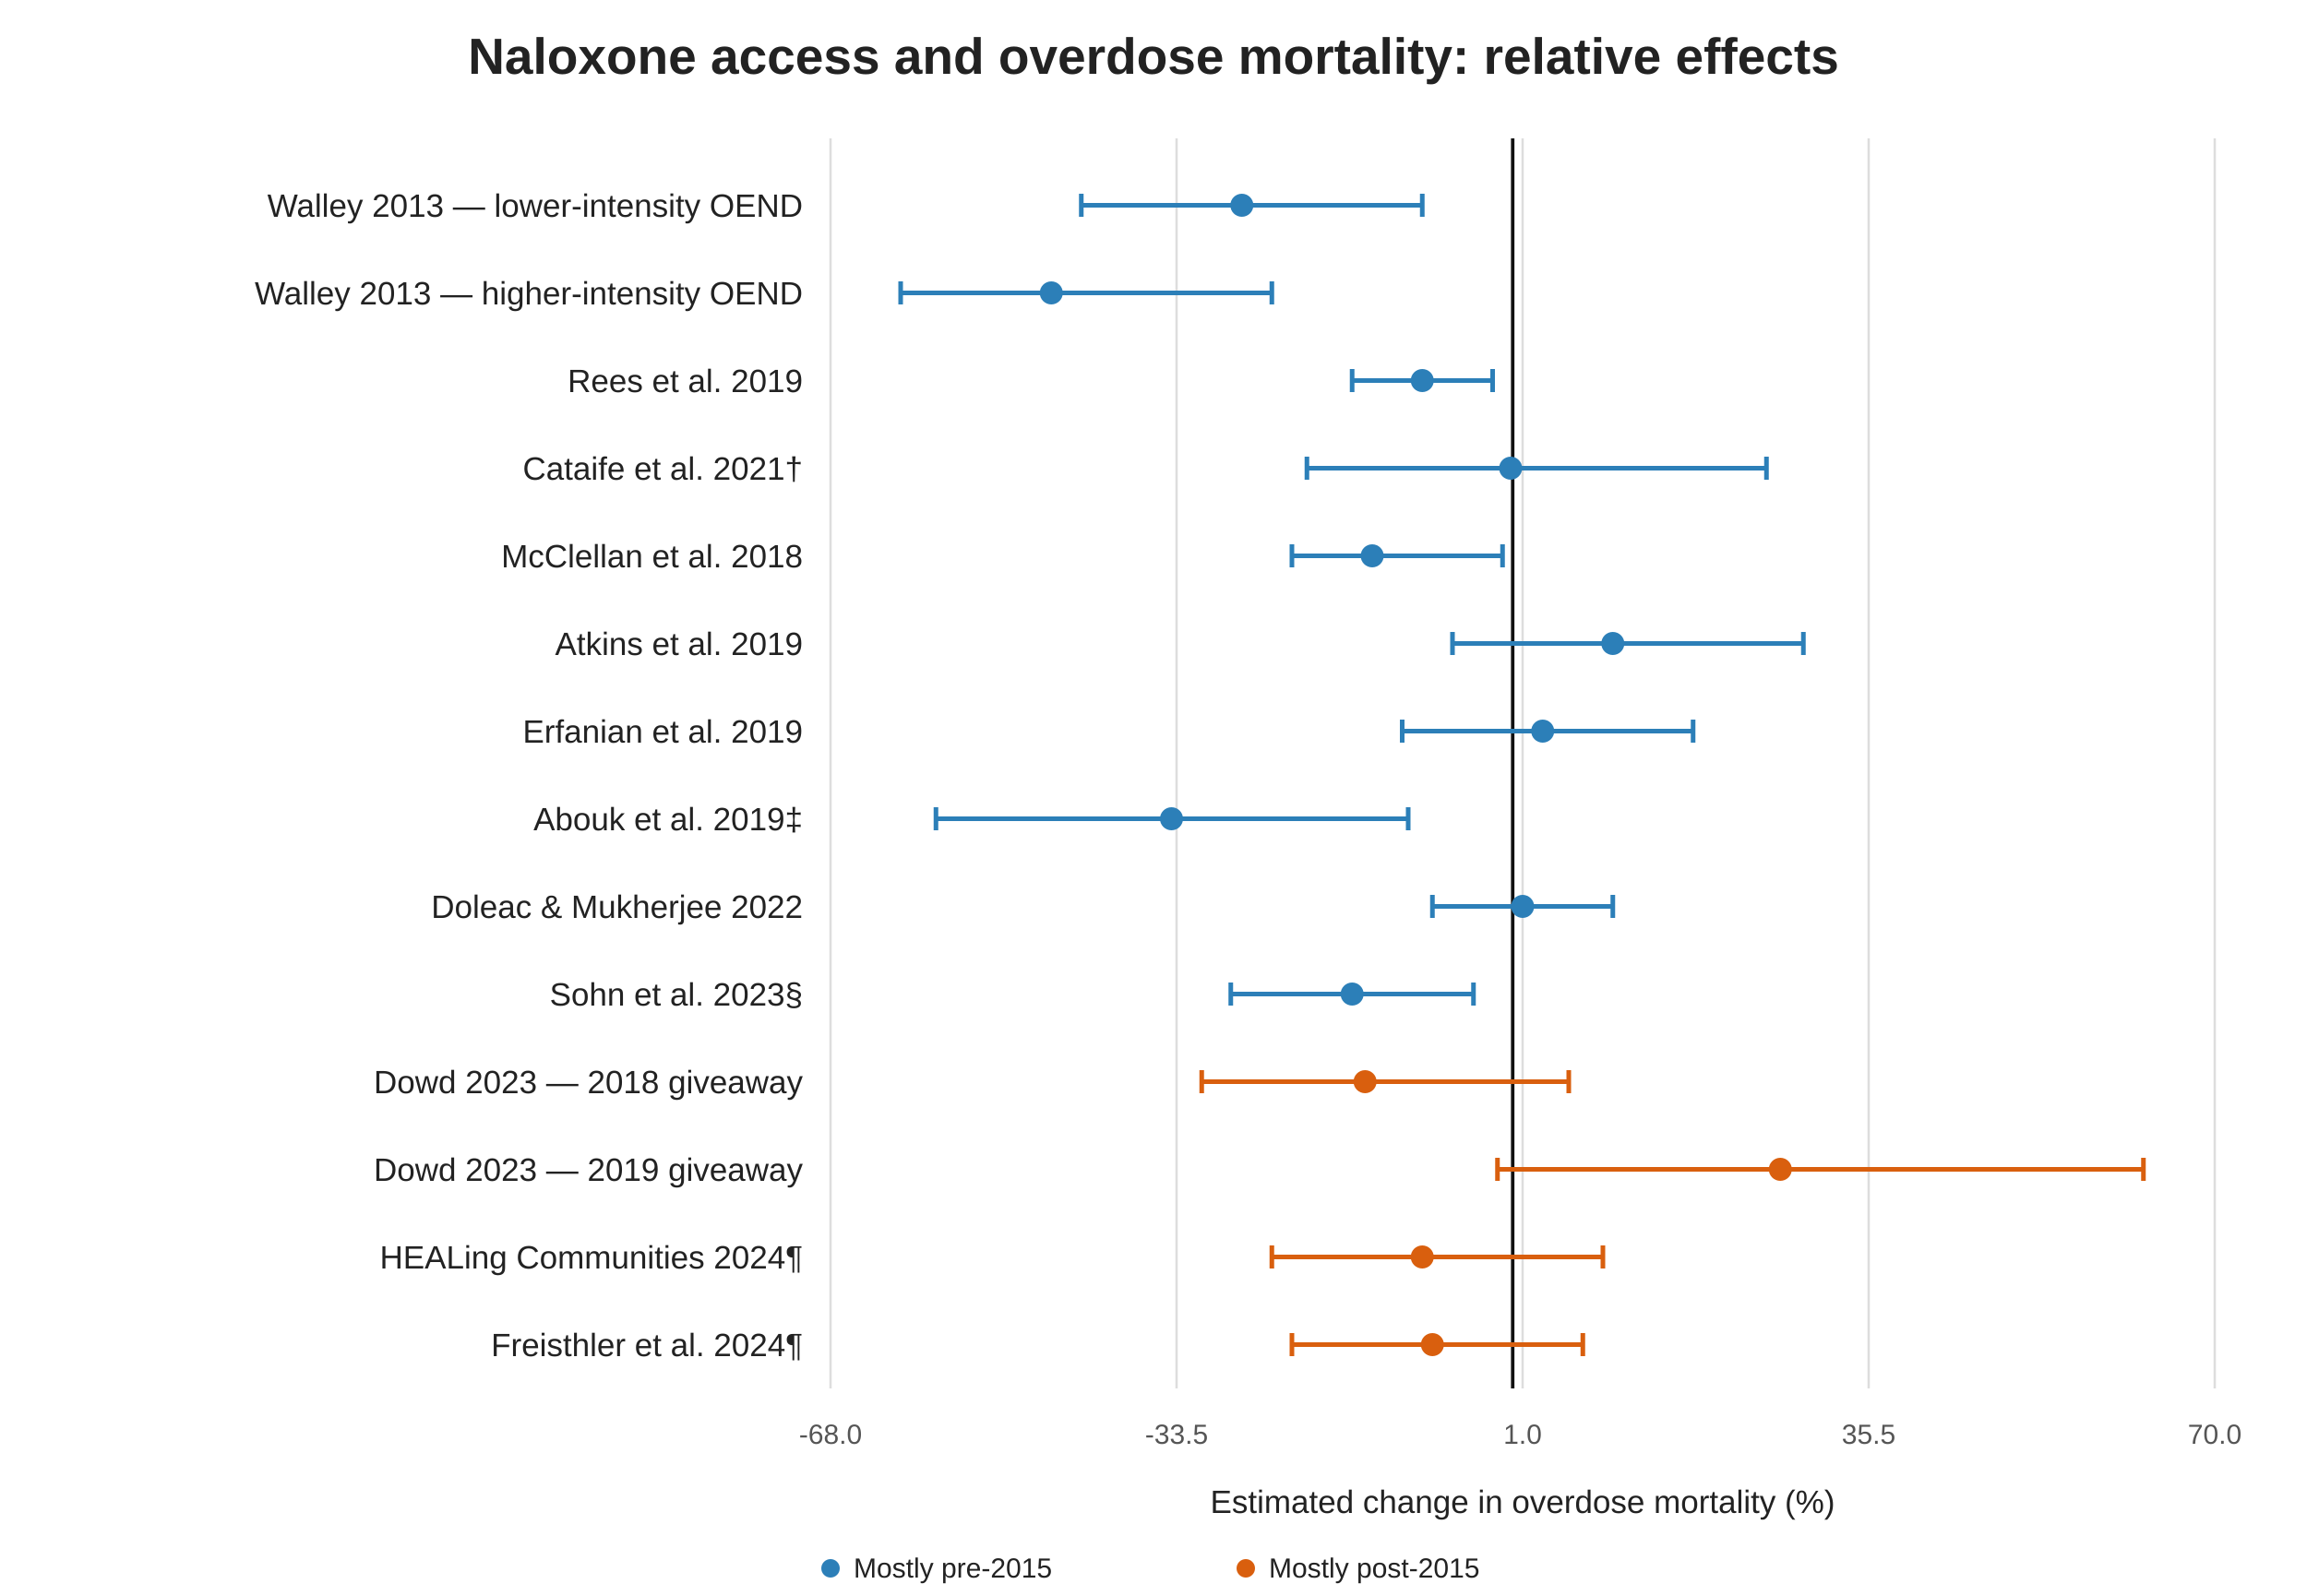
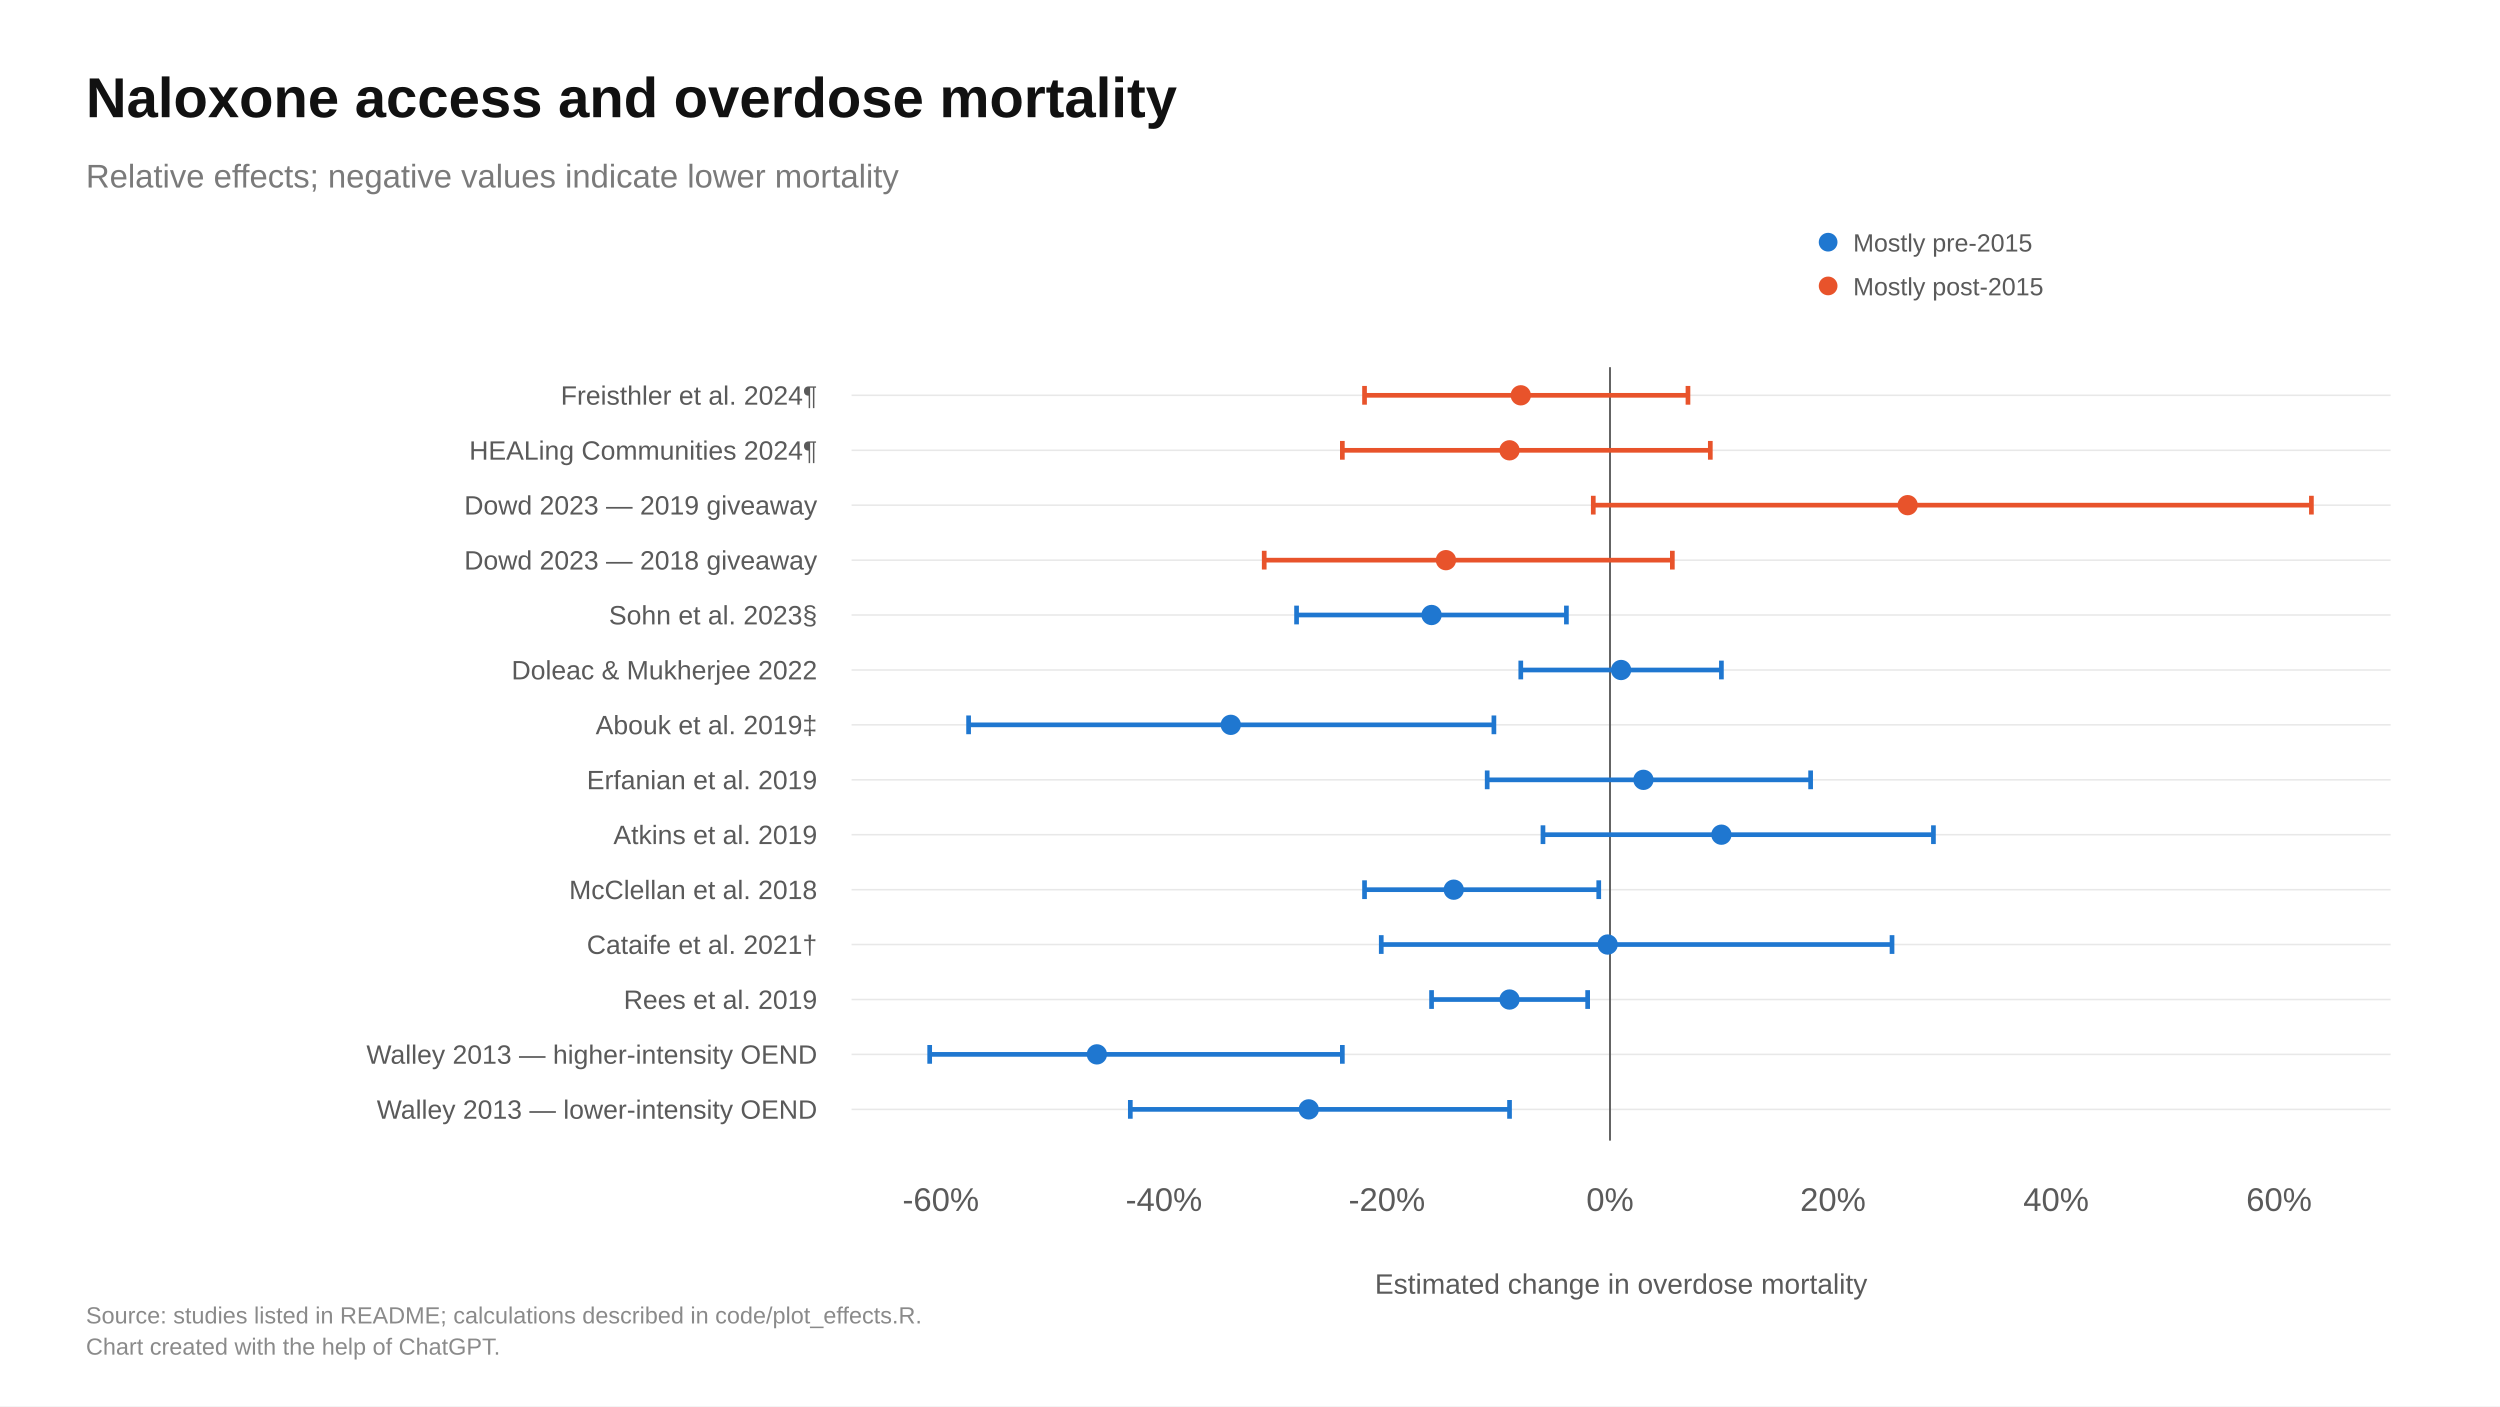
- <svg xmlns="http://www.w3.org/2000/svg" width="1000" height="692" viewBox="0 0 1000 692">
+ <svg xmlns="http://www.w3.org/2000/svg" width="1600" height="900" viewBox="0 0 1600 900">
  <rect width="100%" height="100%" fill="white" />
-   <style>text{font-family:Arial,sans-serif;fill:#222}.title{font-size:22px;font-weight:600}.lab{font-size:14px}.tick{font-size:12px;fill:#555}.legend{font-size:12px}</style>
-   <text x="500.0" y="32" text-anchor="middle" class="title">Naloxone access and overdose mortality: relative effects</text>
-   <line x1="360.0" x2="360.0" y1="60" y2="602" stroke="#ddd" stroke-width="1" />
-   <text x="360.0" y="626" text-anchor="middle" class="tick">-68.0</text>
-   <line x1="510.0" x2="510.0" y1="60" y2="602" stroke="#ddd" stroke-width="1" />
-   <text x="510.0" y="626" text-anchor="middle" class="tick">-33.5</text>
-   <line x1="660.0" x2="660.0" y1="60" y2="602" stroke="#ddd" stroke-width="1" />
-   <text x="660.0" y="626" text-anchor="middle" class="tick">1.0</text>
-   <line x1="810.0" x2="810.0" y1="60" y2="602" stroke="#ddd" stroke-width="1" />
-   <text x="810.0" y="626" text-anchor="middle" class="tick">35.5</text>
-   <line x1="960.0" x2="960.0" y1="60" y2="602" stroke="#ddd" stroke-width="1" />
-   <text x="960.0" y="626" text-anchor="middle" class="tick">70.0</text>
-   <line x1="655.7" x2="655.7" y1="60" y2="602" stroke="#111" stroke-width="1.5" />
-   <text x="348" y="94.0" text-anchor="end" class="lab">Walley 2013 — lower-intensity OEND</text>
-   <line x1="468.7" x2="616.5" y1="89.0" y2="89.0" stroke="#2C7FB8" stroke-width="2" />
-   <line x1="468.7" x2="468.7" y1="84.0" y2="94.0" stroke="#2C7FB8" stroke-width="2" />
-   <line x1="616.5" x2="616.5" y1="84.0" y2="94.0" stroke="#2C7FB8" stroke-width="2" />
-   <circle cx="538.3" cy="89.0" r="5" fill="#2C7FB8" />
-   <text x="348" y="132.0" text-anchor="end" class="lab">Walley 2013 — higher-intensity OEND</text>
-   <line x1="390.4" x2="551.3" y1="127.0" y2="127.0" stroke="#2C7FB8" stroke-width="2" />
-   <line x1="390.4" x2="390.4" y1="122.0" y2="132.0" stroke="#2C7FB8" stroke-width="2" />
-   <line x1="551.3" x2="551.3" y1="122.0" y2="132.0" stroke="#2C7FB8" stroke-width="2" />
-   <circle cx="455.7" cy="127.0" r="5" fill="#2C7FB8" />
-   <text x="348" y="170.0" text-anchor="end" class="lab">Rees et al. 2019</text>
-   <line x1="586.1" x2="647.0" y1="165.0" y2="165.0" stroke="#2C7FB8" stroke-width="2" />
-   <line x1="586.1" x2="586.1" y1="160.0" y2="170.0" stroke="#2C7FB8" stroke-width="2" />
-   <line x1="647.0" x2="647.0" y1="160.0" y2="170.0" stroke="#2C7FB8" stroke-width="2" />
-   <circle cx="616.5" cy="165.0" r="5" fill="#2C7FB8" />
-   <text x="348" y="208.0" text-anchor="end" class="lab">Cataife et al. 2021†</text>
-   <line x1="566.5" x2="765.7" y1="203.0" y2="203.0" stroke="#2C7FB8" stroke-width="2" />
-   <line x1="566.5" x2="566.5" y1="198.0" y2="208.0" stroke="#2C7FB8" stroke-width="2" />
-   <line x1="765.7" x2="765.7" y1="198.0" y2="208.0" stroke="#2C7FB8" stroke-width="2" />
-   <circle cx="654.8" cy="203.0" r="5" fill="#2C7FB8" />
-   <text x="348" y="246.0" text-anchor="end" class="lab">McClellan et al. 2018</text>
-   <line x1="560.0" x2="651.3" y1="241.0" y2="241.0" stroke="#2C7FB8" stroke-width="2" />
-   <line x1="560.0" x2="560.0" y1="236.0" y2="246.0" stroke="#2C7FB8" stroke-width="2" />
-   <line x1="651.3" x2="651.3" y1="236.0" y2="246.0" stroke="#2C7FB8" stroke-width="2" />
-   <circle cx="594.8" cy="241.0" r="5" fill="#2C7FB8" />
-   <text x="348" y="284.0" text-anchor="end" class="lab">Atkins et al. 2019</text>
-   <line x1="629.6" x2="781.7" y1="279.0" y2="279.0" stroke="#2C7FB8" stroke-width="2" />
-   <line x1="629.6" x2="629.6" y1="274.0" y2="284.0" stroke="#2C7FB8" stroke-width="2" />
-   <line x1="781.7" x2="781.7" y1="274.0" y2="284.0" stroke="#2C7FB8" stroke-width="2" />
-   <circle cx="699.1" cy="279.0" r="5" fill="#2C7FB8" />
-   <text x="348" y="322.0" text-anchor="end" class="lab">Erfanian et al. 2019</text>
-   <line x1="607.8" x2="733.9" y1="317.0" y2="317.0" stroke="#2C7FB8" stroke-width="2" />
-   <line x1="607.8" x2="607.8" y1="312.0" y2="322.0" stroke="#2C7FB8" stroke-width="2" />
-   <line x1="733.9" x2="733.9" y1="312.0" y2="322.0" stroke="#2C7FB8" stroke-width="2" />
-   <circle cx="668.7" cy="317.0" r="5" fill="#2C7FB8" />
-   <text x="348" y="360.0" text-anchor="end" class="lab">Abouk et al. 2019‡</text>
-   <line x1="405.7" x2="610.4" y1="355.0" y2="355.0" stroke="#2C7FB8" stroke-width="2" />
-   <line x1="405.7" x2="405.7" y1="350.0" y2="360.0" stroke="#2C7FB8" stroke-width="2" />
-   <line x1="610.4" x2="610.4" y1="350.0" y2="360.0" stroke="#2C7FB8" stroke-width="2" />
-   <circle cx="507.8" cy="355.0" r="5" fill="#2C7FB8" />
-   <text x="348" y="398.0" text-anchor="end" class="lab">Doleac &amp; Mukherjee 2022</text>
-   <line x1="620.9" x2="699.1" y1="393.0" y2="393.0" stroke="#2C7FB8" stroke-width="2" />
-   <line x1="620.9" x2="620.9" y1="388.0" y2="398.0" stroke="#2C7FB8" stroke-width="2" />
-   <line x1="699.1" x2="699.1" y1="388.0" y2="398.0" stroke="#2C7FB8" stroke-width="2" />
-   <circle cx="660.0" cy="393.0" r="5" fill="#2C7FB8" />
-   <text x="348" y="436.0" text-anchor="end" class="lab">Sohn et al. 2023§</text>
-   <line x1="533.5" x2="638.7" y1="431.0" y2="431.0" stroke="#2C7FB8" stroke-width="2" />
-   <line x1="533.5" x2="533.5" y1="426.0" y2="436.0" stroke="#2C7FB8" stroke-width="2" />
-   <line x1="638.7" x2="638.7" y1="426.0" y2="436.0" stroke="#2C7FB8" stroke-width="2" />
-   <circle cx="586.1" cy="431.0" r="5" fill="#2C7FB8" />
-   <text x="348" y="474.0" text-anchor="end" class="lab">Dowd 2023 — 2018 giveaway</text>
-   <line x1="520.9" x2="680.0" y1="469.0" y2="469.0" stroke="#D95F0E" stroke-width="2" />
-   <line x1="520.9" x2="520.9" y1="464.0" y2="474.0" stroke="#D95F0E" stroke-width="2" />
-   <line x1="680.0" x2="680.0" y1="464.0" y2="474.0" stroke="#D95F0E" stroke-width="2" />
-   <circle cx="591.7" cy="469.0" r="5" fill="#D95F0E" />
-   <text x="348" y="512.0" text-anchor="end" class="lab">Dowd 2023 — 2019 giveaway</text>
-   <line x1="649.1" x2="929.1" y1="507.0" y2="507.0" stroke="#D95F0E" stroke-width="2" />
-   <line x1="649.1" x2="649.1" y1="502.0" y2="512.0" stroke="#D95F0E" stroke-width="2" />
-   <line x1="929.1" x2="929.1" y1="502.0" y2="512.0" stroke="#D95F0E" stroke-width="2" />
-   <circle cx="771.7" cy="507.0" r="5" fill="#D95F0E" />
-   <text x="348" y="550.0" text-anchor="end" class="lab">HEALing Communities 2024¶</text>
-   <line x1="551.3" x2="694.8" y1="545.0" y2="545.0" stroke="#D95F0E" stroke-width="2" />
-   <line x1="551.3" x2="551.3" y1="540.0" y2="550.0" stroke="#D95F0E" stroke-width="2" />
-   <line x1="694.8" x2="694.8" y1="540.0" y2="550.0" stroke="#D95F0E" stroke-width="2" />
-   <circle cx="616.5" cy="545.0" r="5" fill="#D95F0E" />
-   <text x="348" y="588.0" text-anchor="end" class="lab">Freisthler et al. 2024¶</text>
-   <line x1="560.0" x2="686.1" y1="583.0" y2="583.0" stroke="#D95F0E" stroke-width="2" />
-   <line x1="560.0" x2="560.0" y1="578.0" y2="588.0" stroke="#D95F0E" stroke-width="2" />
-   <line x1="686.1" x2="686.1" y1="578.0" y2="588.0" stroke="#D95F0E" stroke-width="2" />
-   <circle cx="620.9" cy="583.0" r="5" fill="#D95F0E" />
-   <text x="660.0" y="656" text-anchor="middle" class="lab">Estimated change in overdose mortality (%)</text>
-   <circle cx="360" cy="680" r="4" fill="#2C7FB8" />
-   <text x="370" y="684" class="legend">Mostly pre-2015</text>
-   <circle cx="540" cy="680" r="4" fill="#D95F0E" />
-   <text x="550" y="684" class="legend">Mostly post-2015</text>
+   <text x="55" y="75" font-family="Liberation Sans,Arial,sans-serif" font-size="36" font-weight="700" fill="#111111">Naloxone access and overdose mortality</text>
+   <text x="55" y="120" font-family="Liberation Sans,Arial,sans-serif" font-size="21" fill="#7A7A7A">Relative effects; negative values indicate lower mortality</text>
+   <line x1="545" y1="253.0" x2="1530" y2="253.0" stroke="#E8E8E8" stroke-width="1" />
+   <line x1="545" y1="288.2" x2="1530" y2="288.2" stroke="#E8E8E8" stroke-width="1" />
+   <line x1="545" y1="323.3" x2="1530" y2="323.3" stroke="#E8E8E8" stroke-width="1" />
+   <line x1="545" y1="358.5" x2="1530" y2="358.5" stroke="#E8E8E8" stroke-width="1" />
+   <line x1="545" y1="393.6" x2="1530" y2="393.6" stroke="#E8E8E8" stroke-width="1" />
+   <line x1="545" y1="428.8" x2="1530" y2="428.8" stroke="#E8E8E8" stroke-width="1" />
+   <line x1="545" y1="463.9" x2="1530" y2="463.9" stroke="#E8E8E8" stroke-width="1" />
+   <line x1="545" y1="499.1" x2="1530" y2="499.1" stroke="#E8E8E8" stroke-width="1" />
+   <line x1="545" y1="534.2" x2="1530" y2="534.2" stroke="#E8E8E8" stroke-width="1" />
+   <line x1="545" y1="569.4" x2="1530" y2="569.4" stroke="#E8E8E8" stroke-width="1" />
+   <line x1="545" y1="604.5" x2="1530" y2="604.5" stroke="#E8E8E8" stroke-width="1" />
+   <line x1="545" y1="639.7" x2="1530" y2="639.7" stroke="#E8E8E8" stroke-width="1" />
+   <line x1="545" y1="674.8" x2="1530" y2="674.8" stroke="#E8E8E8" stroke-width="1" />
+   <line x1="545" y1="710.0" x2="1530" y2="710.0" stroke="#E8E8E8" stroke-width="1" />
+   <text x="602.1" y="775" text-anchor="middle" font-family="Liberation Sans,Arial,sans-serif" font-size="21" fill="#5A5A5A">-60%</text>
+   <text x="744.9" y="775" text-anchor="middle" font-family="Liberation Sans,Arial,sans-serif" font-size="21" fill="#5A5A5A">-40%</text>
+   <text x="887.6" y="775" text-anchor="middle" font-family="Liberation Sans,Arial,sans-serif" font-size="21" fill="#5A5A5A">-20%</text>
+   <text x="1030.4" y="775" text-anchor="middle" font-family="Liberation Sans,Arial,sans-serif" font-size="21" fill="#5A5A5A">0%</text>
+   <text x="1173.1" y="775" text-anchor="middle" font-family="Liberation Sans,Arial,sans-serif" font-size="21" fill="#5A5A5A">20%</text>
+   <text x="1315.9" y="775" text-anchor="middle" font-family="Liberation Sans,Arial,sans-serif" font-size="21" fill="#5A5A5A">40%</text>
+   <text x="1458.6" y="775" text-anchor="middle" font-family="Liberation Sans,Arial,sans-serif" font-size="21" fill="#5A5A5A">60%</text>
+   <line x1="1030.4" y1="235" x2="1030.4" y2="730" stroke="#5A5A5A" stroke-width="1.2" />
+   <text x="523" y="259.0" text-anchor="end" font-family="Liberation Sans,Arial,sans-serif" font-size="17" fill="#5A5A5A">Freisthler et al. 2024¶</text>
+   <line x1="873.3" y1="253.0" x2="1080.3" y2="253.0" stroke="#E8532B" stroke-width="3" />
+   <line x1="873.3" y1="247.0" x2="873.3" y2="259.0" stroke="#E8532B" stroke-width="3" />
+   <line x1="1080.3" y1="247.0" x2="1080.3" y2="259.0" stroke="#E8532B" stroke-width="3" />
+   <circle cx="973.3" cy="253.0" r="6.5" fill="#E8532B" />
+   <text x="523" y="294.2" text-anchor="end" font-family="Liberation Sans,Arial,sans-serif" font-size="17" fill="#5A5A5A">HEALing Communities 2024¶</text>
+   <line x1="859.1" y1="288.2" x2="1094.6" y2="288.2" stroke="#E8532B" stroke-width="3" />
+   <line x1="859.1" y1="282.2" x2="859.1" y2="294.2" stroke="#E8532B" stroke-width="3" />
+   <line x1="1094.6" y1="282.2" x2="1094.6" y2="294.2" stroke="#E8532B" stroke-width="3" />
+   <circle cx="966.1" cy="288.2" r="6.5" fill="#E8532B" />
+   <text x="523" y="329.3" text-anchor="end" font-family="Liberation Sans,Arial,sans-serif" font-size="17" fill="#5A5A5A">Dowd 2023 — 2019 giveaway</text>
+   <line x1="1019.7" y1="323.3" x2="1479.3" y2="323.3" stroke="#E8532B" stroke-width="3" />
+   <line x1="1019.7" y1="317.3" x2="1019.7" y2="329.3" stroke="#E8532B" stroke-width="3" />
+   <line x1="1479.3" y1="317.3" x2="1479.3" y2="329.3" stroke="#E8532B" stroke-width="3" />
+   <circle cx="1220.9" cy="323.3" r="6.5" fill="#E8532B" />
+   <text x="523" y="364.5" text-anchor="end" font-family="Liberation Sans,Arial,sans-serif" font-size="17" fill="#5A5A5A">Dowd 2023 — 2018 giveaway</text>
+   <line x1="809.1" y1="358.5" x2="1070.3" y2="358.5" stroke="#E8532B" stroke-width="3" />
+   <line x1="809.1" y1="352.5" x2="809.1" y2="364.5" stroke="#E8532B" stroke-width="3" />
+   <line x1="1070.3" y1="352.5" x2="1070.3" y2="364.5" stroke="#E8532B" stroke-width="3" />
+   <circle cx="925.4" cy="358.5" r="6.5" fill="#E8532B" />
+   <text x="523" y="399.6" text-anchor="end" font-family="Liberation Sans,Arial,sans-serif" font-size="17" fill="#5A5A5A">Sohn et al. 2023§</text>
+   <line x1="829.8" y1="393.6" x2="1002.5" y2="393.6" stroke="#1F77D0" stroke-width="3" />
+   <line x1="829.8" y1="387.6" x2="829.8" y2="399.6" stroke="#1F77D0" stroke-width="3" />
+   <line x1="1002.5" y1="387.6" x2="1002.5" y2="399.6" stroke="#1F77D0" stroke-width="3" />
+   <circle cx="916.2" cy="393.6" r="6.5" fill="#1F77D0" />
+   <text x="523" y="434.8" text-anchor="end" font-family="Liberation Sans,Arial,sans-serif" font-size="17" fill="#5A5A5A">Doleac &amp; Mukherjee 2022</text>
+   <line x1="973.3" y1="428.8" x2="1101.7" y2="428.8" stroke="#1F77D0" stroke-width="3" />
+   <line x1="973.3" y1="422.8" x2="973.3" y2="434.8" stroke="#1F77D0" stroke-width="3" />
+   <line x1="1101.7" y1="422.8" x2="1101.7" y2="434.8" stroke="#1F77D0" stroke-width="3" />
+   <circle cx="1037.5" cy="428.8" r="6.5" fill="#1F77D0" />
+   <text x="523" y="469.9" text-anchor="end" font-family="Liberation Sans,Arial,sans-serif" font-size="17" fill="#5A5A5A">Abouk et al. 2019‡</text>
+   <line x1="619.9" y1="463.9" x2="956.1" y2="463.9" stroke="#1F77D0" stroke-width="3" />
+   <line x1="619.9" y1="457.9" x2="619.9" y2="469.9" stroke="#1F77D0" stroke-width="3" />
+   <line x1="956.1" y1="457.9" x2="956.1" y2="469.9" stroke="#1F77D0" stroke-width="3" />
+   <circle cx="787.7" cy="463.9" r="6.5" fill="#1F77D0" />
+   <text x="523" y="505.1" text-anchor="end" font-family="Liberation Sans,Arial,sans-serif" font-size="17" fill="#5A5A5A">Erfanian et al. 2019</text>
+   <line x1="951.8" y1="499.1" x2="1158.8" y2="499.1" stroke="#1F77D0" stroke-width="3" />
+   <line x1="951.8" y1="493.1" x2="951.8" y2="505.1" stroke="#1F77D0" stroke-width="3" />
+   <line x1="1158.8" y1="493.1" x2="1158.8" y2="505.1" stroke="#1F77D0" stroke-width="3" />
+   <circle cx="1051.8" cy="499.1" r="6.5" fill="#1F77D0" />
+   <text x="523" y="540.2" text-anchor="end" font-family="Liberation Sans,Arial,sans-serif" font-size="17" fill="#5A5A5A">Atkins et al. 2019</text>
+   <line x1="987.5" y1="534.2" x2="1237.4" y2="534.2" stroke="#1F77D0" stroke-width="3" />
+   <line x1="987.5" y1="528.2" x2="987.5" y2="540.2" stroke="#1F77D0" stroke-width="3" />
+   <line x1="1237.4" y1="528.2" x2="1237.4" y2="540.2" stroke="#1F77D0" stroke-width="3" />
+   <circle cx="1101.7" cy="534.2" r="6.5" fill="#1F77D0" />
+   <text x="523" y="575.4" text-anchor="end" font-family="Liberation Sans,Arial,sans-serif" font-size="17" fill="#5A5A5A">McClellan et al. 2018</text>
+   <line x1="873.3" y1="569.4" x2="1023.2" y2="569.4" stroke="#1F77D0" stroke-width="3" />
+   <line x1="873.3" y1="563.4" x2="873.3" y2="575.4" stroke="#1F77D0" stroke-width="3" />
+   <line x1="1023.2" y1="563.4" x2="1023.2" y2="575.4" stroke="#1F77D0" stroke-width="3" />
+   <circle cx="930.4" cy="569.4" r="6.5" fill="#1F77D0" />
+   <text x="523" y="610.5" text-anchor="end" font-family="Liberation Sans,Arial,sans-serif" font-size="17" fill="#5A5A5A">Cataife et al. 2021†</text>
+   <line x1="884.0" y1="604.5" x2="1210.9" y2="604.5" stroke="#1F77D0" stroke-width="3" />
+   <line x1="884.0" y1="598.5" x2="884.0" y2="610.5" stroke="#1F77D0" stroke-width="3" />
+   <line x1="1210.9" y1="598.5" x2="1210.9" y2="610.5" stroke="#1F77D0" stroke-width="3" />
+   <circle cx="1028.9" cy="604.5" r="6.5" fill="#1F77D0" />
+   <text x="523" y="645.7" text-anchor="end" font-family="Liberation Sans,Arial,sans-serif" font-size="17" fill="#5A5A5A">Rees et al. 2019</text>
+   <line x1="916.2" y1="639.7" x2="1016.1" y2="639.7" stroke="#1F77D0" stroke-width="3" />
+   <line x1="916.2" y1="633.7" x2="916.2" y2="645.7" stroke="#1F77D0" stroke-width="3" />
+   <line x1="1016.1" y1="633.7" x2="1016.1" y2="645.7" stroke="#1F77D0" stroke-width="3" />
+   <circle cx="966.1" cy="639.7" r="6.5" fill="#1F77D0" />
+   <text x="523" y="680.8" text-anchor="end" font-family="Liberation Sans,Arial,sans-serif" font-size="17" fill="#5A5A5A">Walley 2013 — higher-intensity OEND</text>
+   <line x1="595.0" y1="674.8" x2="859.1" y2="674.8" stroke="#1F77D0" stroke-width="3" />
+   <line x1="595.0" y1="668.8" x2="595.0" y2="680.8" stroke="#1F77D0" stroke-width="3" />
+   <line x1="859.1" y1="668.8" x2="859.1" y2="680.8" stroke="#1F77D0" stroke-width="3" />
+   <circle cx="702.0" cy="674.8" r="6.5" fill="#1F77D0" />
+   <text x="523" y="716.0" text-anchor="end" font-family="Liberation Sans,Arial,sans-serif" font-size="17" fill="#5A5A5A">Walley 2013 — lower-intensity OEND</text>
+   <line x1="723.4" y1="710.0" x2="966.1" y2="710.0" stroke="#1F77D0" stroke-width="3" />
+   <line x1="723.4" y1="704.0" x2="723.4" y2="716.0" stroke="#1F77D0" stroke-width="3" />
+   <line x1="966.1" y1="704.0" x2="966.1" y2="716.0" stroke="#1F77D0" stroke-width="3" />
+   <circle cx="837.6" cy="710.0" r="6.5" fill="#1F77D0" />
+   <text x="1037.5" y="828" text-anchor="middle" font-family="Liberation Sans,Arial,sans-serif" font-size="18" fill="#5A5A5A">Estimated change in overdose mortality</text>
+   <circle cx="1170" cy="155" r="6" fill="#1F77D0" />
+   <text x="1186" y="161" font-family="Liberation Sans,Arial,sans-serif" font-size="16" fill="#5A5A5A">Mostly pre-2015</text>
+   <circle cx="1170" cy="183" r="6" fill="#E8532B" />
+   <text x="1186" y="189" font-family="Liberation Sans,Arial,sans-serif" font-size="16" fill="#5A5A5A">Mostly post-2015</text>
+   <text x="55" y="847" font-family="Liberation Sans,Arial,sans-serif" font-size="15" fill="#8A8A8A">Source: studies listed in README; calculations described in code/plot_effects.R.</text>
+   <text x="55" y="867" font-family="Liberation Sans,Arial,sans-serif" font-size="15" fill="#8A8A8A">Chart created with the help of ChatGPT.</text>
</svg>
